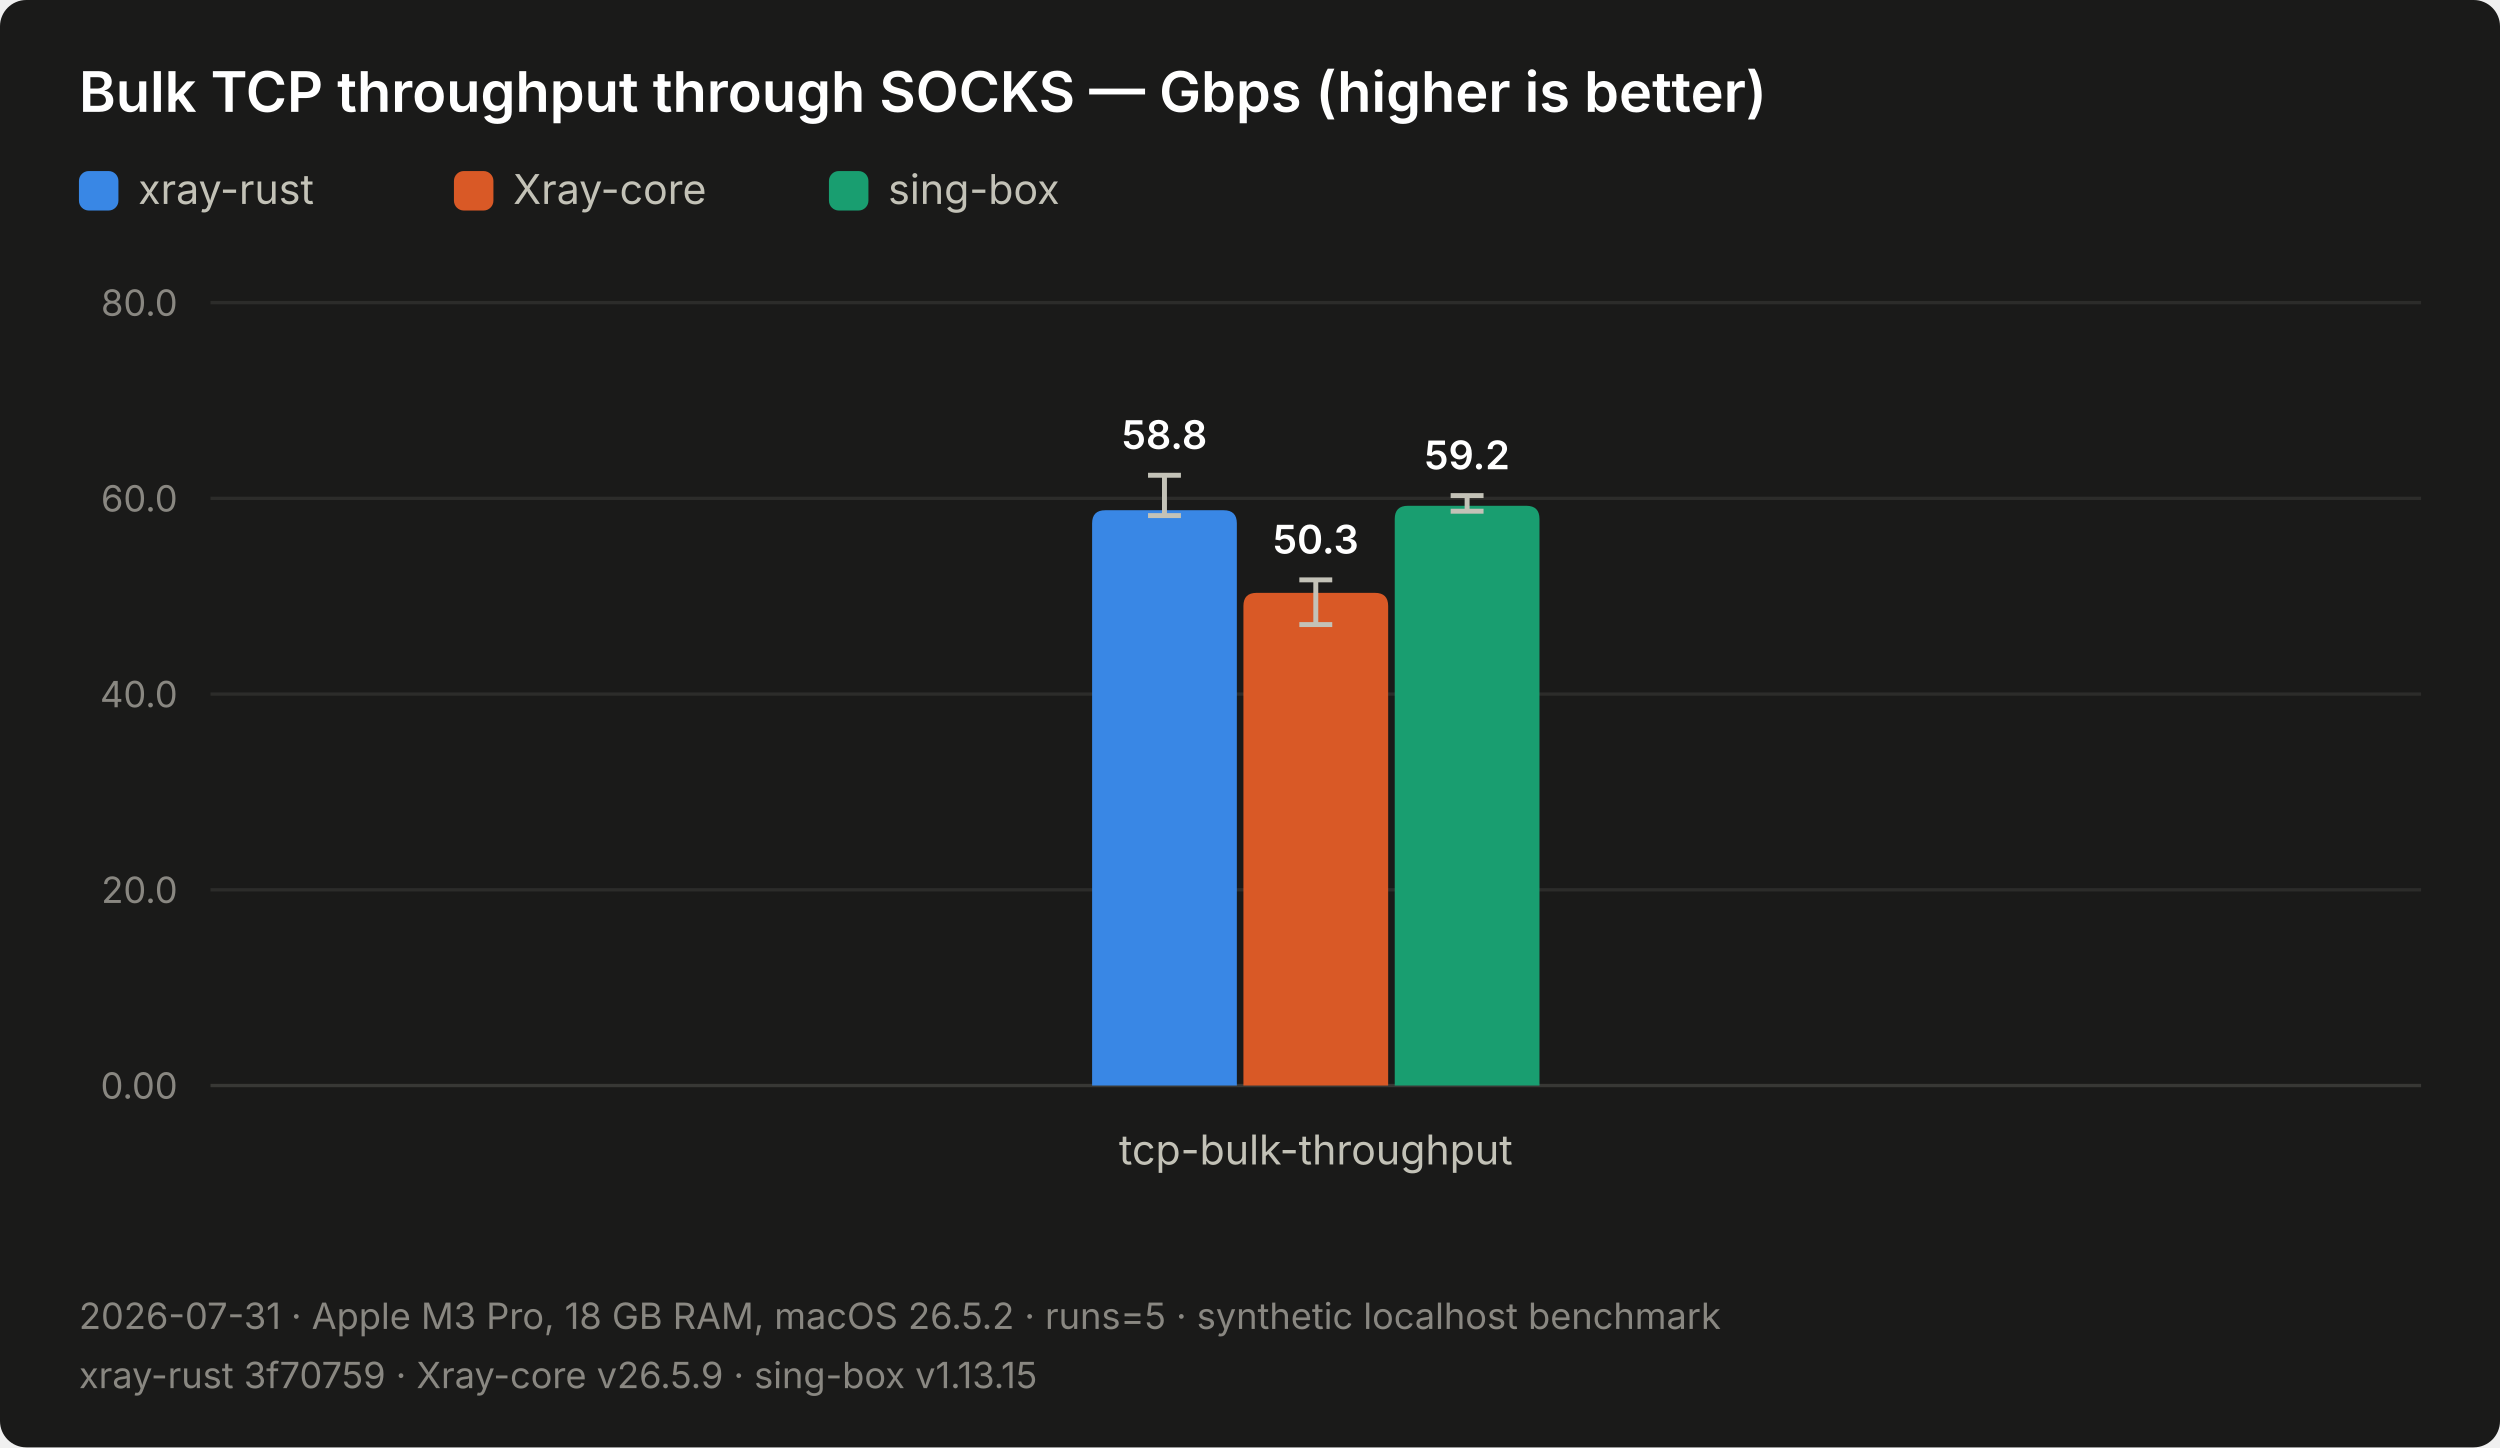
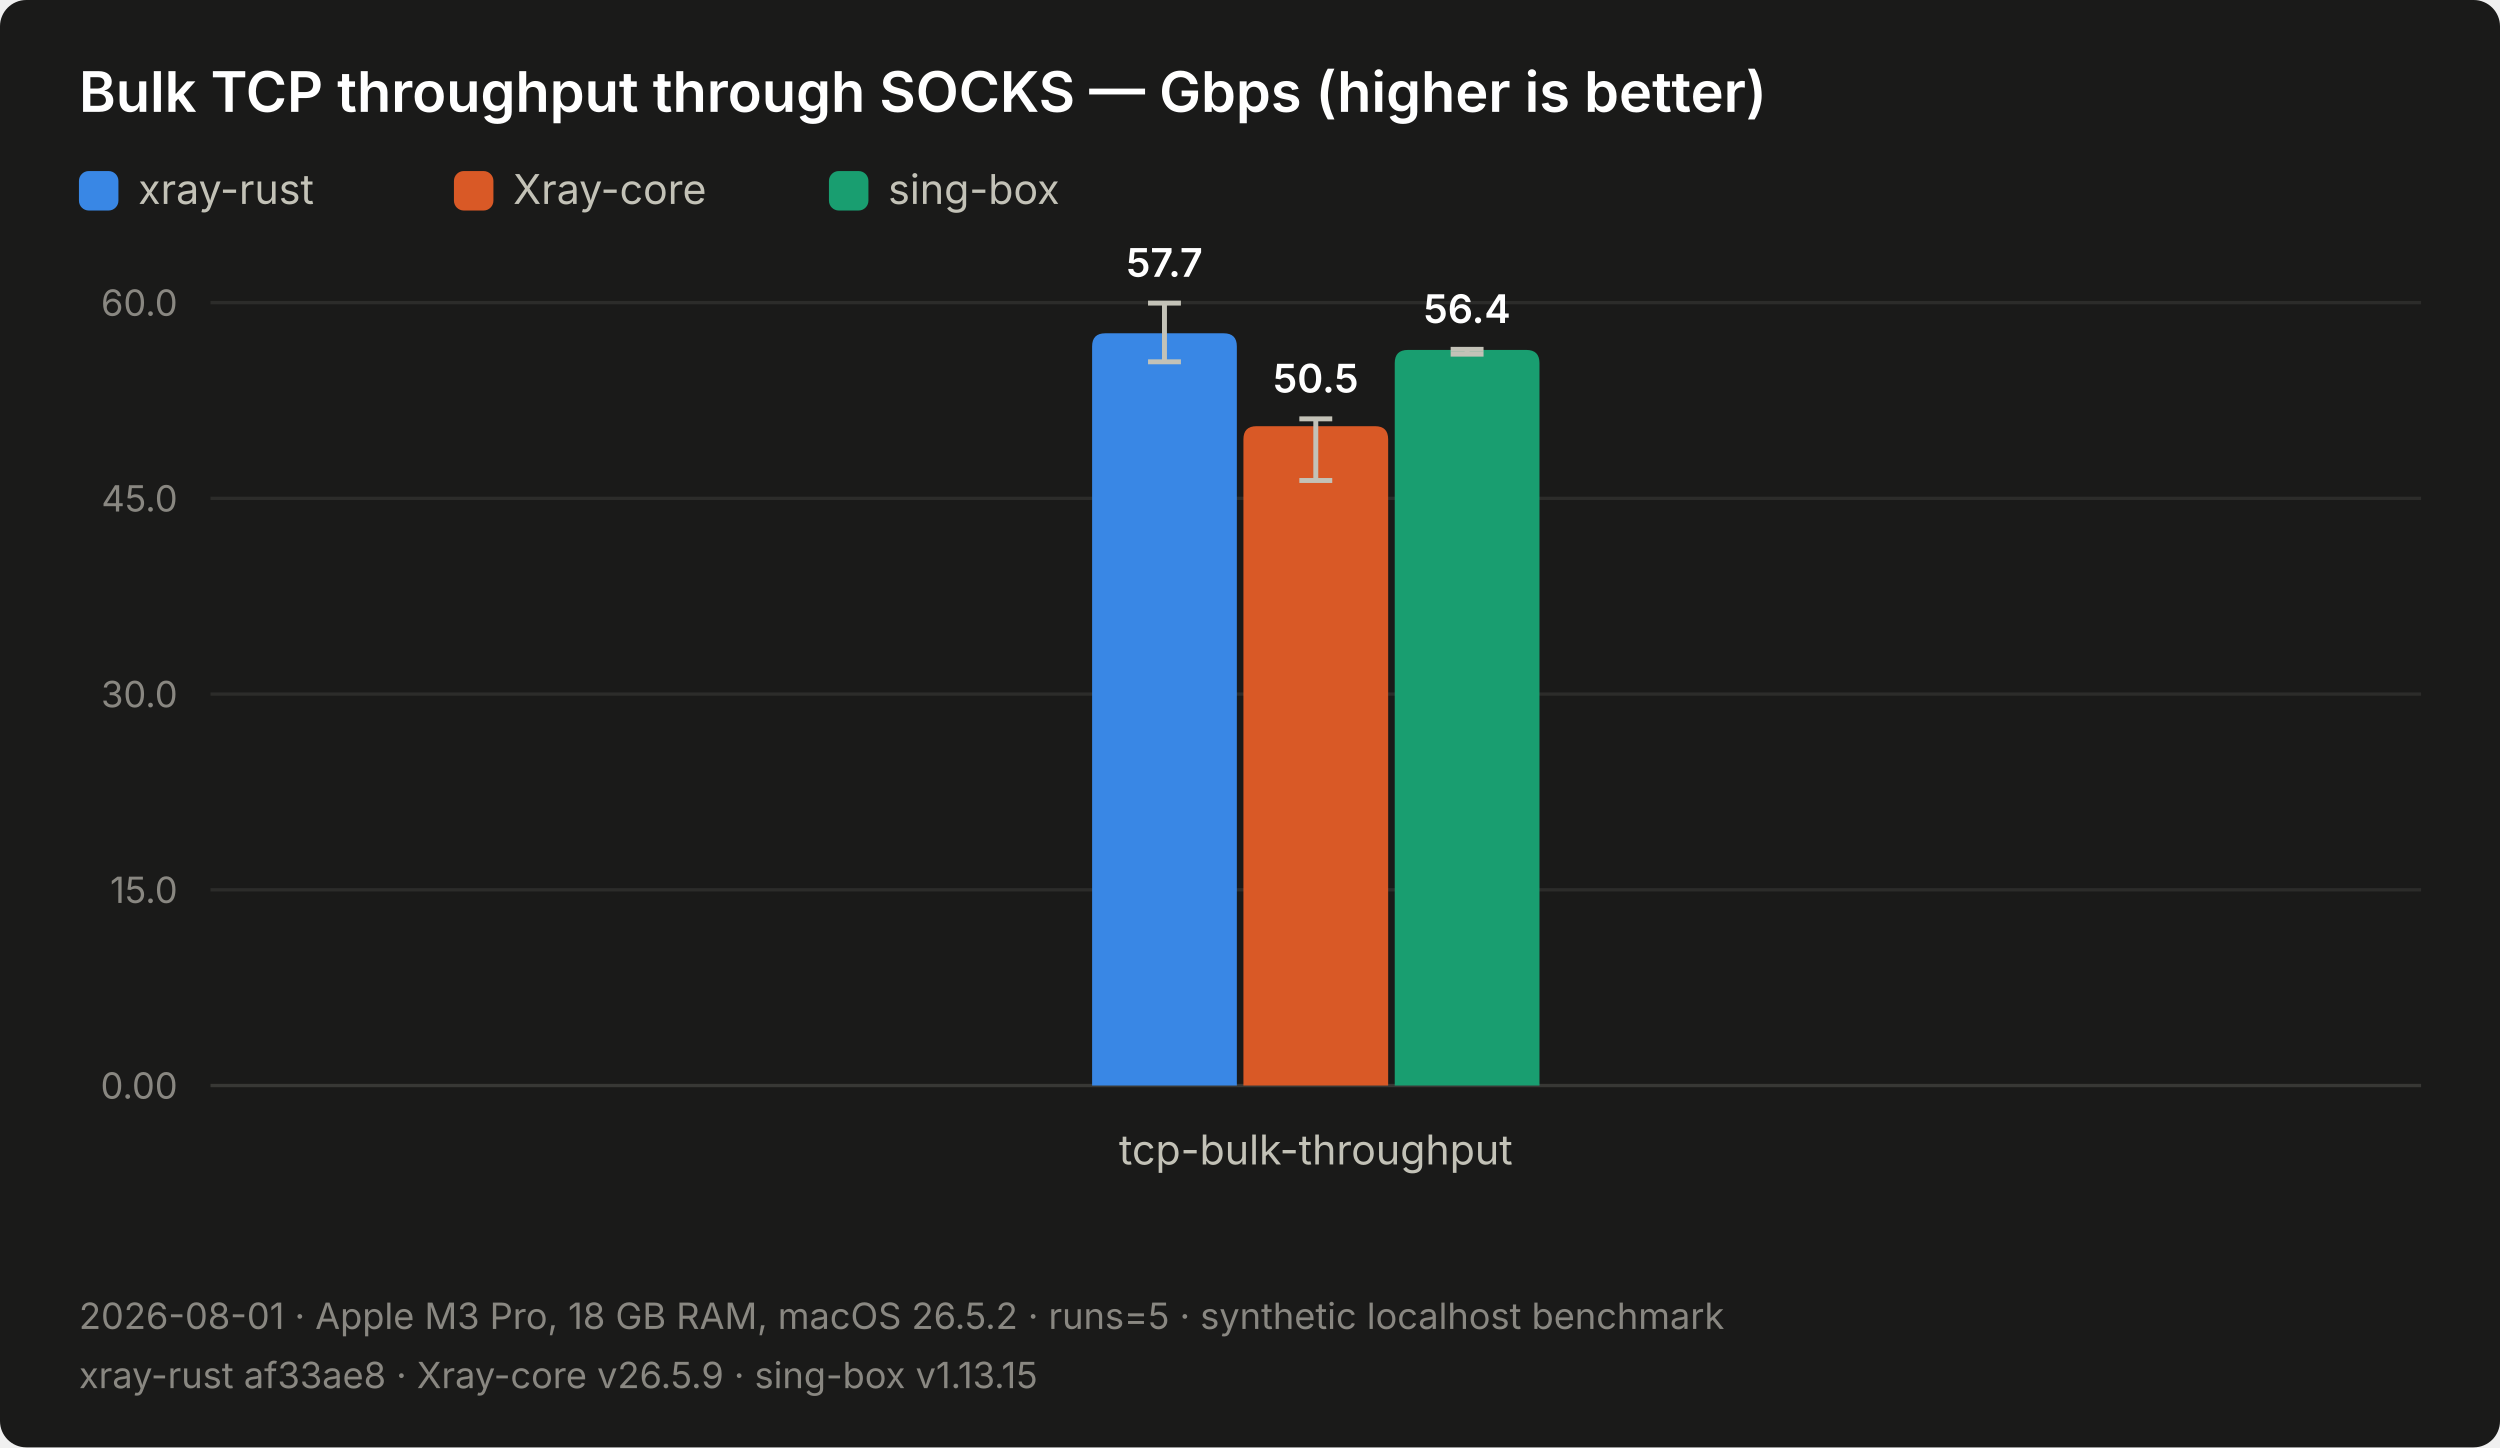
<svg xmlns="http://www.w3.org/2000/svg" width="760" height="440" viewBox="0 0 760 440" role="img" aria-label="Bulk TCP throughput through SOCKS — Gbps (higher is better)">
  <rect width="760" height="440" fill="#1a1a19" rx="8" />
  <text x="24" y="34" font-family="system-ui, -apple-system, 'Segoe UI', sans-serif" font-size="17" font-weight="600" fill="#ffffff">Bulk TCP throughput through SOCKS — Gbps (higher is better)</text>
  <rect x="24.00" y="52" width="12" height="12" rx="3" fill="#3987e5" />
  <text x="42.00" y="62" font-family="system-ui, -apple-system, 'Segoe UI', sans-serif" font-size="12.5" fill="#c3c2b7">xray-rust</text>
  <rect x="138.00" y="52" width="12" height="12" rx="3" fill="#d95926" />
  <text x="156.00" y="62" font-family="system-ui, -apple-system, 'Segoe UI', sans-serif" font-size="12.5" fill="#c3c2b7">Xray-core</text>
  <rect x="252.00" y="52" width="12" height="12" rx="3" fill="#199e70" />
  <text x="270.00" y="62" font-family="system-ui, -apple-system, 'Segoe UI', sans-serif" font-size="12.5" fill="#c3c2b7">sing-box</text>
  <text x="54" y="334.00" font-family="system-ui, -apple-system, 'Segoe UI', sans-serif" font-size="11" fill="#898781" text-anchor="end">0.00</text>
  <line x1="64" y1="270.50" x2="736" y2="270.50" stroke="#2c2c2a" stroke-width="1" />
-   <text x="54" y="274.50" font-family="system-ui, -apple-system, 'Segoe UI', sans-serif" font-size="11" fill="#898781" text-anchor="end">20.0</text>
+   <text x="54" y="274.50" font-family="system-ui, -apple-system, 'Segoe UI', sans-serif" font-size="11" fill="#898781" text-anchor="end">15.0</text>
  <line x1="64" y1="211.00" x2="736" y2="211.00" stroke="#2c2c2a" stroke-width="1" />
-   <text x="54" y="215.00" font-family="system-ui, -apple-system, 'Segoe UI', sans-serif" font-size="11" fill="#898781" text-anchor="end">40.0</text>
+   <text x="54" y="215.00" font-family="system-ui, -apple-system, 'Segoe UI', sans-serif" font-size="11" fill="#898781" text-anchor="end">30.0</text>
  <line x1="64" y1="151.50" x2="736" y2="151.50" stroke="#2c2c2a" stroke-width="1" />
-   <text x="54" y="155.50" font-family="system-ui, -apple-system, 'Segoe UI', sans-serif" font-size="11" fill="#898781" text-anchor="end">60.0</text>
+   <text x="54" y="155.50" font-family="system-ui, -apple-system, 'Segoe UI', sans-serif" font-size="11" fill="#898781" text-anchor="end">45.0</text>
  <line x1="64" y1="92.00" x2="736" y2="92.00" stroke="#2c2c2a" stroke-width="1" />
-   <text x="54" y="96.00" font-family="system-ui, -apple-system, 'Segoe UI', sans-serif" font-size="11" fill="#898781" text-anchor="end">80.0</text>
+   <text x="54" y="96.00" font-family="system-ui, -apple-system, 'Segoe UI', sans-serif" font-size="11" fill="#898781" text-anchor="end">60.0</text>
  <line x1="64" y1="330" x2="736" y2="330" stroke="#383835" stroke-width="1" />
-   <path d="M 332.00 330.00 L 332.00 159.11 Q 332.00 155.11 336.00 155.11 L 372.00 155.11 Q 376.00 155.11 376.00 159.11 L 376.00 330.00 Z" fill="#3987e5" />
-   <line x1="354.00" y1="156.74" x2="354.00" y2="144.48" stroke="#c3c2b7" stroke-width="1.5" />
-   <line x1="349.00" y1="156.74" x2="359.00" y2="156.74" stroke="#c3c2b7" stroke-width="1.5" />
-   <line x1="349.00" y1="144.48" x2="359.00" y2="144.48" stroke="#c3c2b7" stroke-width="1.5" />
-   <text x="354.00" y="136.48" font-family="system-ui, -apple-system, 'Segoe UI', sans-serif" font-size="12" font-weight="600" fill="#ffffff" text-anchor="middle">58.8</text>
-   <path d="M 378.00 330.00 L 378.00 184.23 Q 378.00 180.23 382.00 180.23 L 418.00 180.23 Q 422.00 180.23 422.00 184.23 L 422.00 330.00 Z" fill="#d95926" />
-   <line x1="400.00" y1="189.87" x2="400.00" y2="176.28" stroke="#c3c2b7" stroke-width="1.5" />
-   <line x1="395.00" y1="189.87" x2="405.00" y2="189.87" stroke="#c3c2b7" stroke-width="1.5" />
-   <line x1="395.00" y1="176.28" x2="405.00" y2="176.28" stroke="#c3c2b7" stroke-width="1.5" />
-   <text x="400.00" y="168.28" font-family="system-ui, -apple-system, 'Segoe UI', sans-serif" font-size="12" font-weight="600" fill="#ffffff" text-anchor="middle">50.3</text>
-   <path d="M 424.00 330.00 L 424.00 157.76 Q 424.00 153.76 428.00 153.76 L 464.00 153.76 Q 468.00 153.76 468.00 157.76 L 468.00 330.00 Z" fill="#199e70" />
-   <line x1="446.00" y1="155.41" x2="446.00" y2="150.66" stroke="#c3c2b7" stroke-width="1.5" />
-   <line x1="441.00" y1="155.41" x2="451.00" y2="155.41" stroke="#c3c2b7" stroke-width="1.5" />
-   <line x1="441.00" y1="150.66" x2="451.00" y2="150.66" stroke="#c3c2b7" stroke-width="1.5" />
-   <text x="446.00" y="142.66" font-family="system-ui, -apple-system, 'Segoe UI', sans-serif" font-size="12" font-weight="600" fill="#ffffff" text-anchor="middle">59.2</text>
+   <path d="M 332.00 330.00 L 332.00 105.32 Q 332.00 101.32 336.00 101.32 L 372.00 101.32 Q 376.00 101.32 376.00 105.32 L 376.00 330.00 Z" fill="#3987e5" />
+   <line x1="354.00" y1="109.99" x2="354.00" y2="92.14" stroke="#c3c2b7" stroke-width="1.5" />
+   <line x1="349.00" y1="109.99" x2="359.00" y2="109.99" stroke="#c3c2b7" stroke-width="1.5" />
+   <line x1="349.00" y1="92.14" x2="359.00" y2="92.14" stroke="#c3c2b7" stroke-width="1.5" />
+   <text x="354.00" y="84.14" font-family="system-ui, -apple-system, 'Segoe UI', sans-serif" font-size="12" font-weight="600" fill="#ffffff" text-anchor="middle">57.7</text>
+   <path d="M 378.00 330.00 L 378.00 133.56 Q 378.00 129.56 382.00 129.56 L 418.00 129.56 Q 422.00 129.56 422.00 133.56 L 422.00 330.00 Z" fill="#d95926" />
+   <line x1="400.00" y1="146.07" x2="400.00" y2="127.33" stroke="#c3c2b7" stroke-width="1.5" />
+   <line x1="395.00" y1="146.07" x2="405.00" y2="146.07" stroke="#c3c2b7" stroke-width="1.5" />
+   <line x1="395.00" y1="127.33" x2="405.00" y2="127.33" stroke="#c3c2b7" stroke-width="1.5" />
+   <text x="400.00" y="119.33" font-family="system-ui, -apple-system, 'Segoe UI', sans-serif" font-size="12" font-weight="600" fill="#ffffff" text-anchor="middle">50.5</text>
+   <path d="M 424.00 330.00 L 424.00 110.38 Q 424.00 106.38 428.00 106.38 L 464.00 106.38 Q 468.00 106.38 468.00 110.38 L 468.00 330.00 Z" fill="#199e70" />
+   <line x1="446.00" y1="107.66" x2="446.00" y2="106.20" stroke="#c3c2b7" stroke-width="1.5" />
+   <line x1="441.00" y1="107.66" x2="451.00" y2="107.66" stroke="#c3c2b7" stroke-width="1.5" />
+   <line x1="441.00" y1="106.20" x2="451.00" y2="106.20" stroke="#c3c2b7" stroke-width="1.5" />
+   <text x="446.00" y="98.20" font-family="system-ui, -apple-system, 'Segoe UI', sans-serif" font-size="12" font-weight="600" fill="#ffffff" text-anchor="middle">56.4</text>
  <text x="400.00" y="354" font-family="system-ui, -apple-system, 'Segoe UI', sans-serif" font-size="12.5" fill="#c3c2b7" text-anchor="middle">tcp-bulk-throughput</text>
-   <text x="24" y="404" font-family="system-ui, -apple-system, 'Segoe UI', sans-serif" font-size="11" fill="#898781">2026-07-31 · Apple M3 Pro, 18 GB RAM, macOS 26.5.2 · runs=5 · synthetic localhost benchmark</text>
-   <text x="24" y="422" font-family="system-ui, -apple-system, 'Segoe UI', sans-serif" font-size="11" fill="#898781">xray-rust 3f70759 · Xray-core v26.5.9 · sing-box v1.13.15</text>
+   <text x="24" y="404" font-family="system-ui, -apple-system, 'Segoe UI', sans-serif" font-size="11" fill="#898781">2026-08-01 · Apple M3 Pro, 18 GB RAM, macOS 26.5.2 · runs=5 · synthetic localhost benchmark</text>
+   <text x="24" y="422" font-family="system-ui, -apple-system, 'Segoe UI', sans-serif" font-size="11" fill="#898781">xray-rust af33ae8 · Xray-core v26.5.9 · sing-box v1.13.15</text>
</svg>
